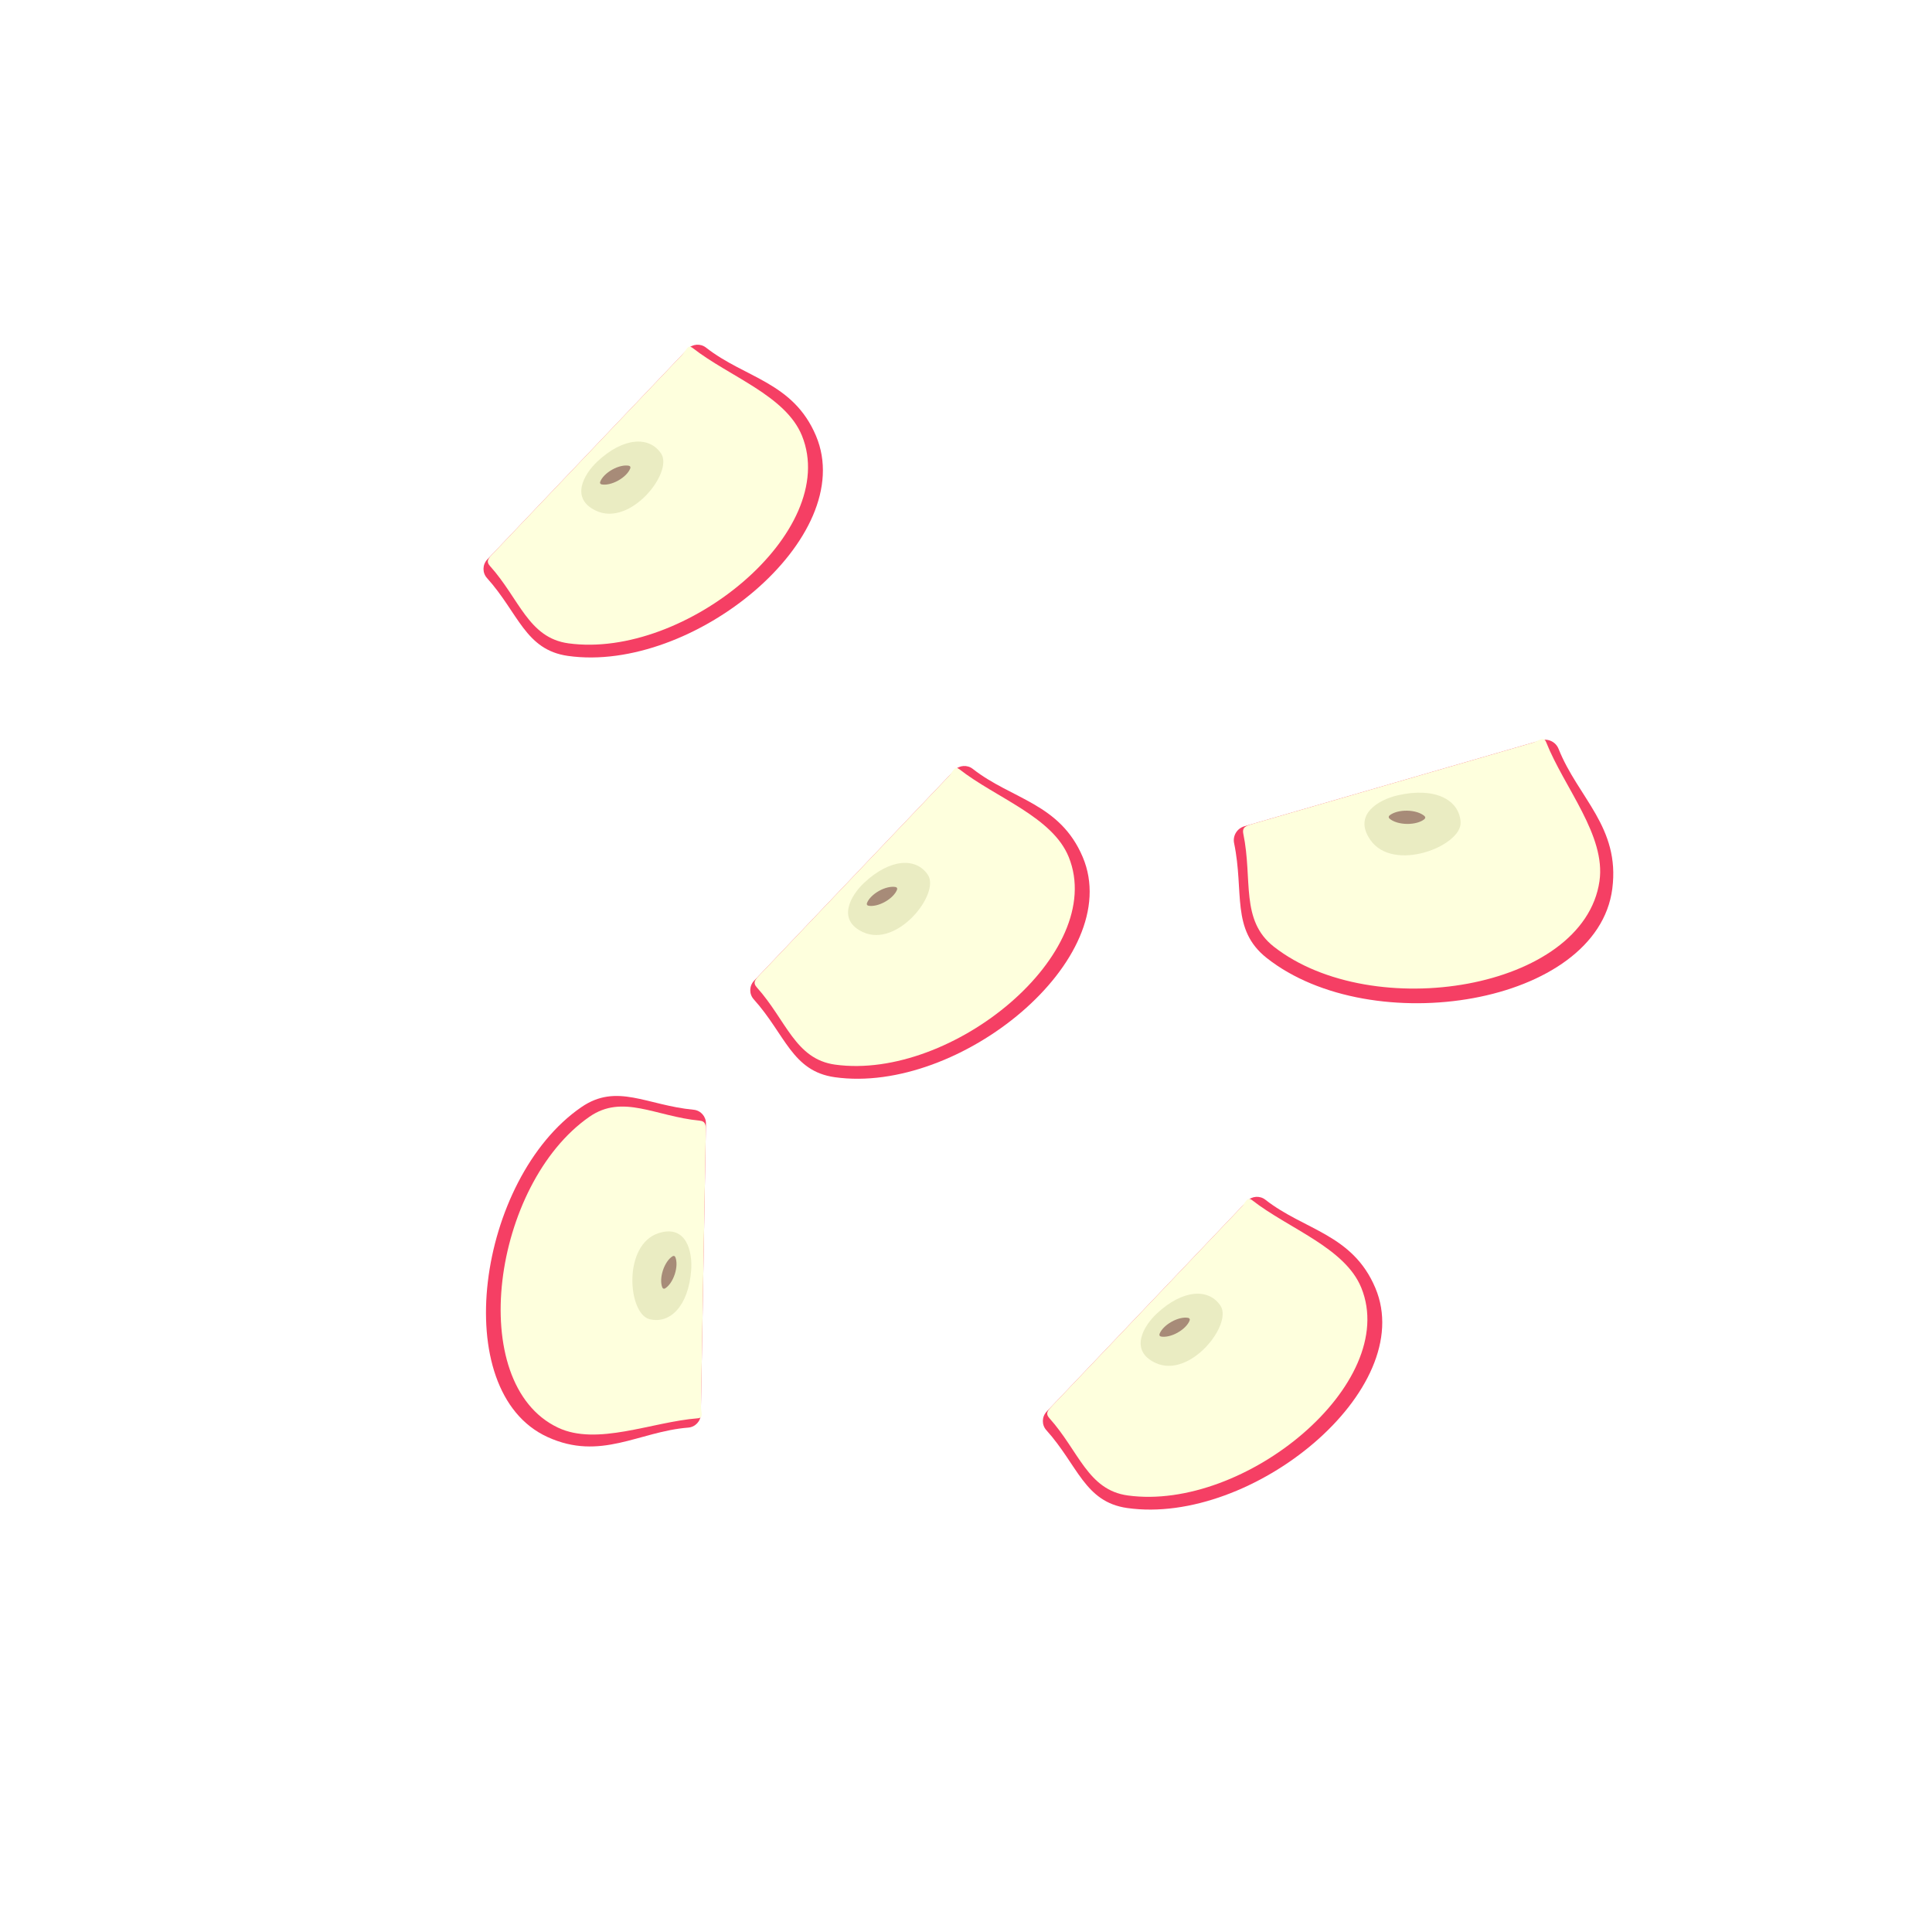
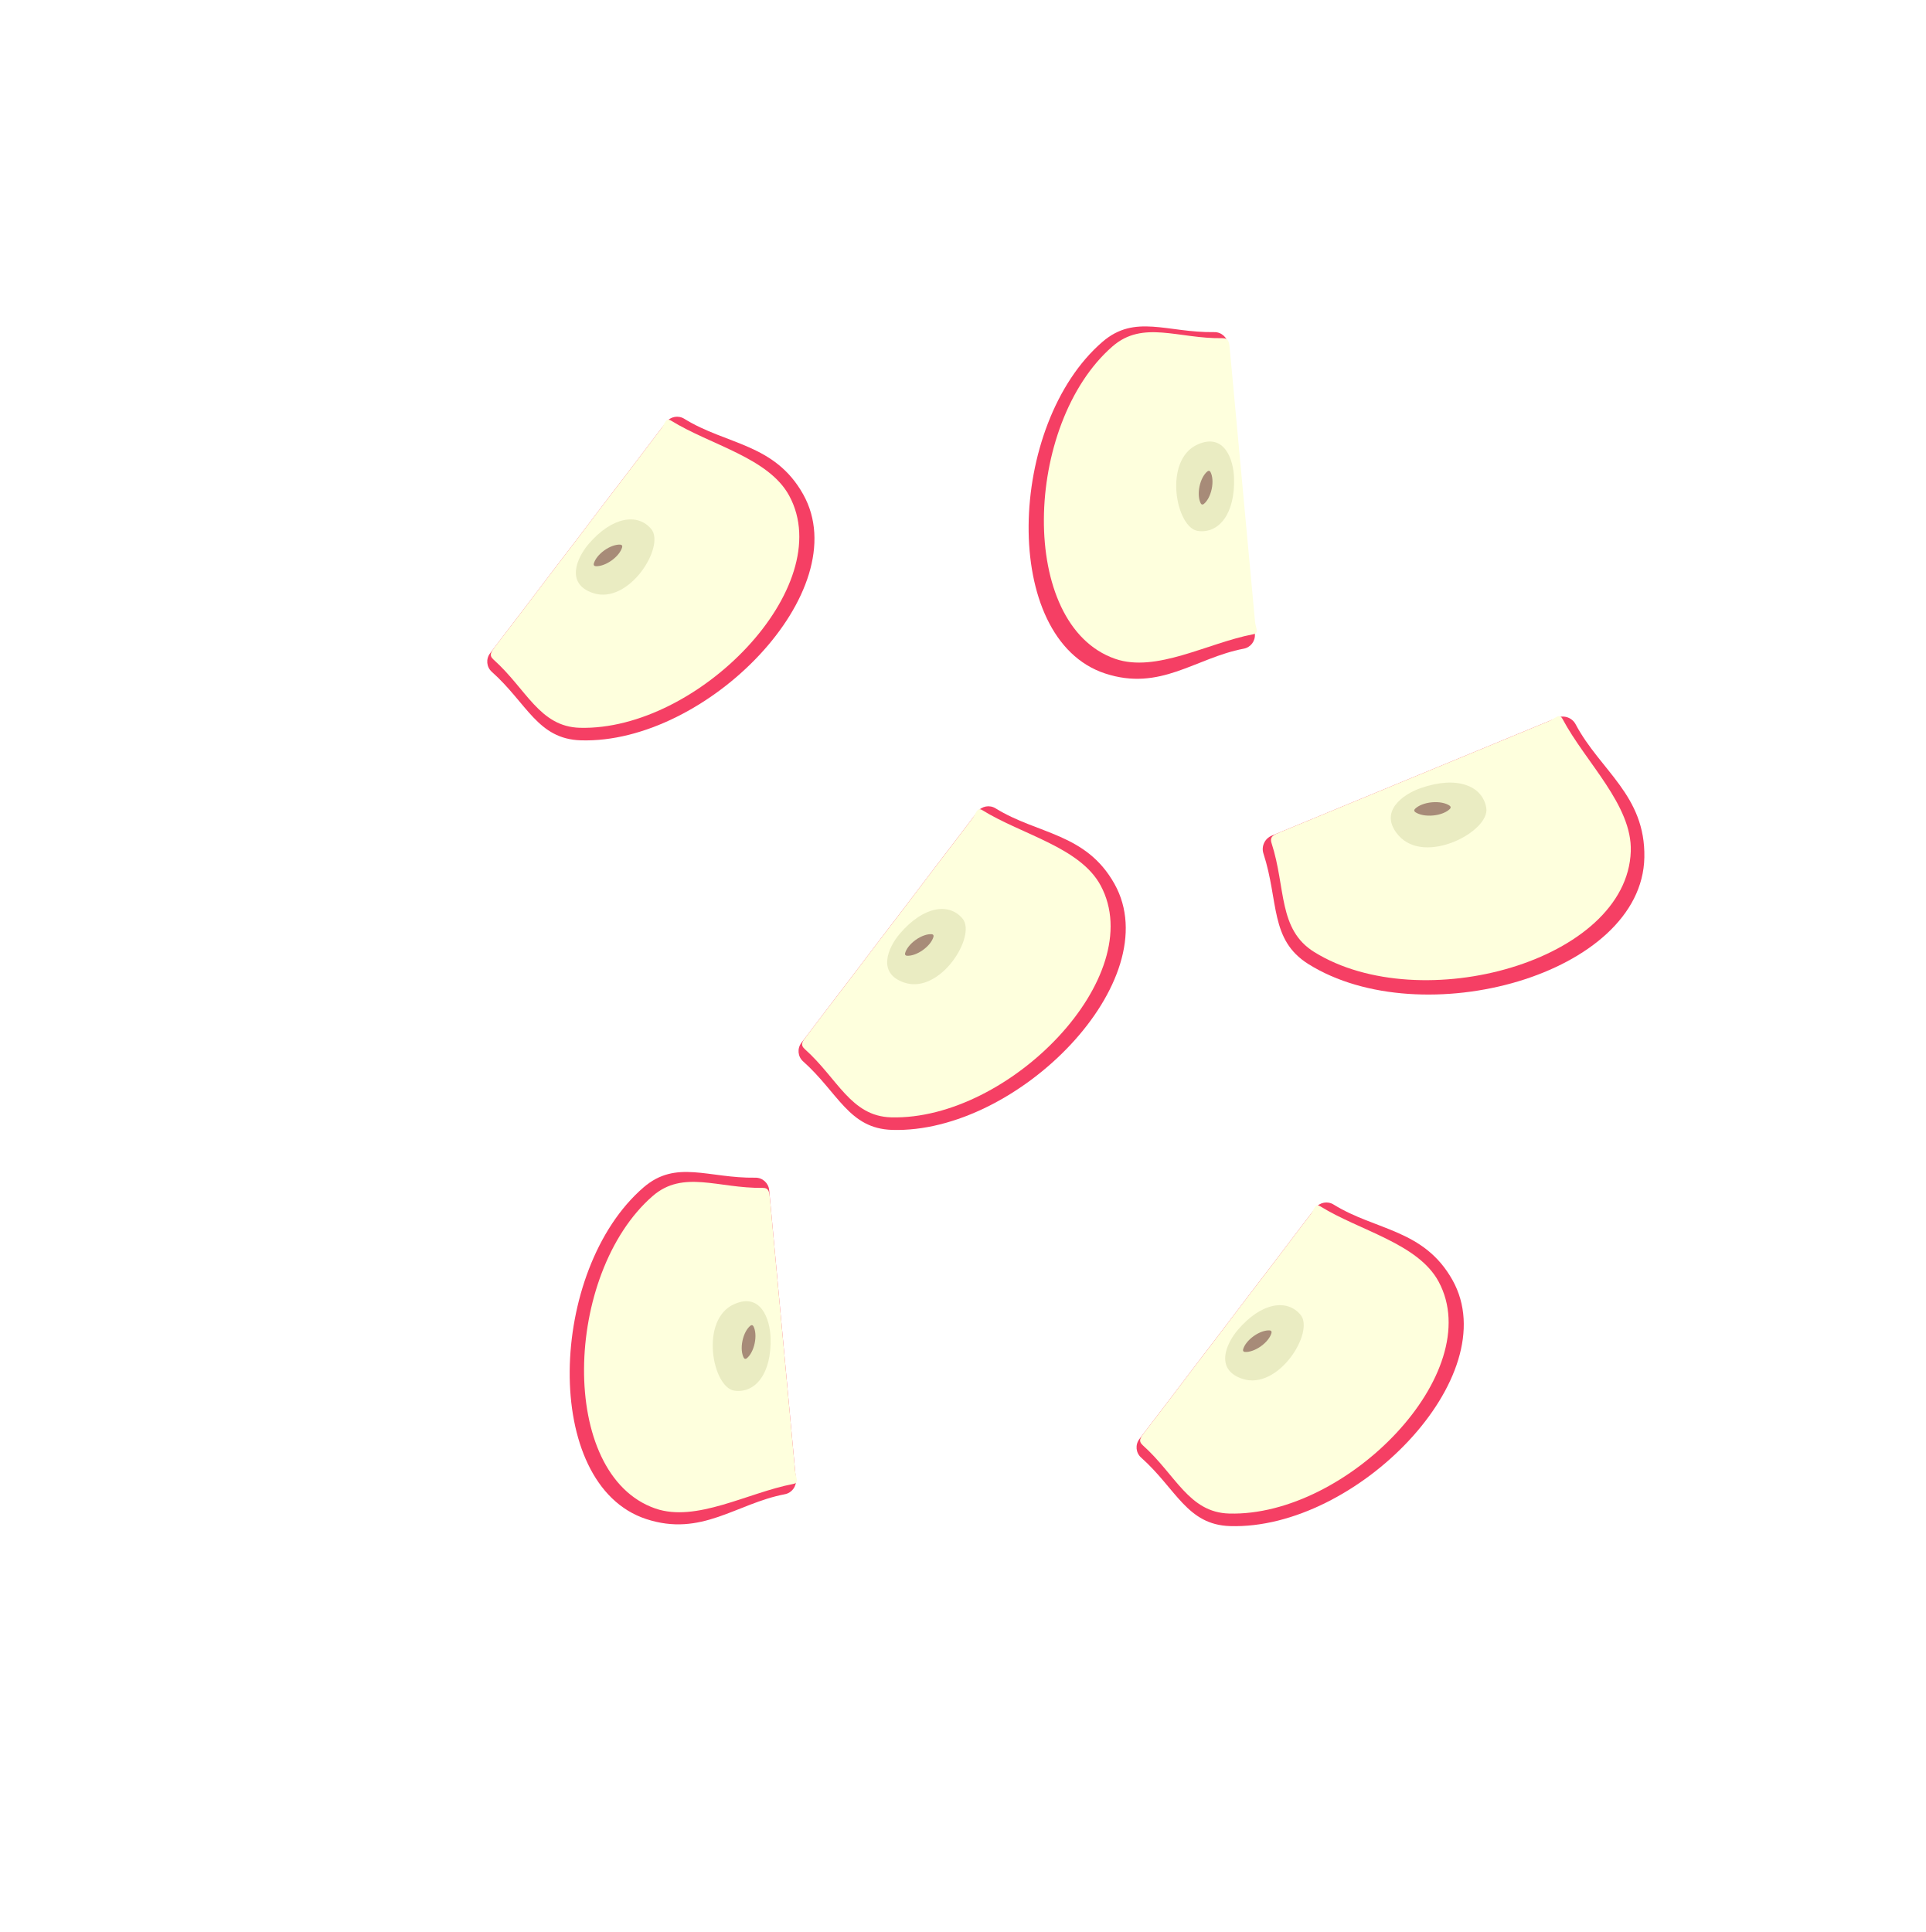
<svg xmlns="http://www.w3.org/2000/svg" width="164.233mm" height="164.762mm" viewBox="0 0 164.233 164.762" version="1.1" id="svg392" xml:space="preserve">
  <defs id="defs389">
    <style id="style6869">.cls-1{fill:#ffe8c2;}.cls-2{fill:none;stroke:#e5af6e;stroke-miterlimit:10;stroke-width:25.51px;}.cls-3{opacity:0.05;}.cls-4{fill:#534741;}</style>
  </defs>
-   <path id="path1143322-5" style="display:inline;fill:#f53f64;fill-opacity:1;fill-rule:nonzero;stroke:none;stroke-width:0.307" d="m 131.404,63.132 c 0.614,-0.178 1.264,0.14 1.5,0.734 1.659,4.174 5.259,6.671 4.581,11.924 -1.281,9.928 -20.512,12.984 -29.468,5.908 -3.07,-2.426 -1.911,-5.599 -2.782,-9.793 -0.132,-0.632 0.252,-1.258 0.872,-1.438 z M 59.763,120.603 c -0.011,0.602 -0.477,1.098 -1.077,1.144 -4.213,0.332 -7.458,2.874 -11.992,0.805 -8.569,-3.91 -5.973,-22.048 2.877,-28.132 3.034,-2.086 5.564,-0.162 9.577,0.22 0.605,0.057 1.061,0.576 1.051,1.184 z m 46.573,-18.174 c 0.415,-0.436 1.094,-0.486 1.567,-0.114 3.327,2.606 7.436,2.929 9.376,7.521 3.665,8.677 -10.518,20.277 -21.152,18.77 -3.645,-0.517 -4.207,-3.645 -6.903,-6.642 -0.407,-0.451 -0.392,-1.142 0.027,-1.583 z M 81.386,65.687 c 0.415,-0.436 1.094,-0.486 1.567,-0.114 3.327,2.606 7.436,2.929 9.376,7.521 3.665,8.677 -10.518,20.277 -21.152,18.77 -3.645,-0.517 -4.207,-3.645 -6.903,-6.642 -0.407,-0.451 -0.392,-1.142 0.027,-1.583 z M 58.638,29.759 c 0.415,-0.436 1.094,-0.486 1.567,-0.114 3.327,2.606 7.436,2.929 9.376,7.521 3.665,8.677 -10.518,20.277 -21.152,18.77 -3.645,-0.517 -4.207,-3.645 -6.903,-6.642 -0.407,-0.451 -0.392,-1.142 0.027,-1.583 z" />
-   <path id="path1143326-4" style="display:inline;fill:#feffdd;fill-opacity:1;fill-rule:nonzero;stroke:none;stroke-width:0.307" d="m 130.695,63.338 c 0.579,-0.168 0.929,-0.596 1.15,-0.042 1.552,3.895 5.109,7.964 4.546,11.852 -1.341,9.262 -19.346,12.178 -27.762,5.589 -2.885,-2.259 -1.798,-5.712 -2.608,-9.629 -0.122,-0.59 0.252,-0.69 0.837,-0.859 z M 59.775,119.908 c -0.01,0.567 0.278,1.001 -0.282,1.045 -3.933,0.313 -8.579,2.38 -11.918,0.794 -7.954,-3.779 -5.573,-20.775 2.689,-26.51 2.833,-1.966 5.635,-0.029 9.381,0.33 0.565,0.054 0.55,0.418 0.54,0.991 z m 46.083,-16.976 c 0.391,-0.411 0.472,-0.925 0.915,-0.579 3.108,2.43 7.928,4.052 9.313,7.479 3.301,8.164 -9.952,19.069 -19.917,17.702 -3.416,-0.469 -4.169,-3.791 -6.684,-6.59 -0.379,-0.422 -0.122,-0.68 0.273,-1.095 z M 80.907,66.191 c 0.391,-0.411 0.472,-0.925 0.915,-0.579 3.108,2.43 7.928,4.052 9.313,7.479 3.301,8.164 -9.952,19.069 -19.917,17.702 -3.416,-0.469 -4.169,-3.791 -6.684,-6.59 -0.379,-0.422 -0.122,-0.68 0.273,-1.095 z M 58.159,30.262 c 0.391,-0.411 0.472,-0.925 0.915,-0.579 3.108,2.43 7.928,4.052 9.313,7.479 3.301,8.164 -9.952,19.069 -19.917,17.702 -3.416,-0.469 -4.169,-3.791 -6.684,-6.59 -0.379,-0.422 -0.122,-0.68 0.273,-1.095 z" />
-   <path id="path1143330-7" style="display:inline;fill:#eaecc2;fill-opacity:1;fill-rule:nonzero;stroke:none;stroke-width:0.307" d="m 119.178,67.827 c 3.215,-0.739 5.273,0.397 5.372,2.298 0.105,2.014 -5.727,4.334 -7.697,1.504 -1.512,-2.172 0.726,-3.434 2.325,-3.801 M 58.94,108.307 c -0.229,3.096 -1.822,4.63 -3.558,4.191 -1.84,-0.466 -2.305,-6.353 0.787,-7.337 2.373,-0.756 2.885,1.607 2.771,3.146 m 39.683,3.733 c 2.263,-2.125 4.474,-2.177 5.456,-0.679 1.04,1.588 -2.601,6.237 -5.543,4.871 -2.259,-1.049 -1.037,-3.135 0.088,-4.192 M 73.673,75.299 c 2.263,-2.125 4.474,-2.177 5.456,-0.679 1.04,1.588 -2.601,6.237 -5.543,4.871 -2.259,-1.049 -1.037,-3.135 0.088,-4.192 M 50.925,39.37 c 2.263,-2.125 4.474,-2.177 5.456,-0.679 1.04,1.588 -2.601,6.237 -5.543,4.871 -2.259,-1.049 -1.037,-3.135 0.088,-4.192" />
-   <path id="path1143334-5" style="display:inline;fill:#a78b78;fill-opacity:1;fill-rule:nonzero;stroke:none;stroke-width:0.307" d="m 121.458,69.582 c 0.104,0.089 0.102,0.199 -0.005,0.285 -0.31,0.248 -0.86,0.407 -1.486,0.397 -0.625,-0.01 -1.17,-0.188 -1.472,-0.447 -0.104,-0.089 -0.102,-0.199 0.005,-0.285 0.311,-0.248 0.861,-0.407 1.486,-0.397 0.625,0.011 1.17,0.189 1.472,0.447 M 56.728,109.869 c -0.109,0.069 -0.207,0.036 -0.255,-0.084 -0.137,-0.348 -0.127,-0.887 0.056,-1.446 0.183,-0.559 0.494,-0.999 0.81,-1.199 0.109,-0.069 0.208,-0.037 0.255,0.083 0.137,0.348 0.127,0.887 -0.056,1.446 -0.183,0.559 -0.495,0.999 -0.81,1.199 m 44.581,2.518 c 0.127,0.023 0.177,0.114 0.131,0.234 -0.135,0.349 -0.506,0.739 -1.02,1.027 -0.513,0.288 -1.04,0.401 -1.408,0.335 -0.127,-0.023 -0.178,-0.113 -0.131,-0.234 0.135,-0.349 0.506,-0.739 1.02,-1.027 0.513,-0.288 1.04,-0.401 1.408,-0.335 M 76.359,75.645 c 0.127,0.023 0.177,0.114 0.131,0.234 -0.135,0.349 -0.506,0.739 -1.02,1.027 -0.513,0.288 -1.04,0.401 -1.408,0.335 -0.127,-0.023 -0.178,-0.113 -0.131,-0.234 0.135,-0.349 0.506,-0.739 1.02,-1.027 0.513,-0.288 1.04,-0.401 1.408,-0.335 M 53.611,39.716 c 0.127,0.023 0.177,0.114 0.131,0.234 -0.135,0.349 -0.506,0.739 -1.02,1.027 -0.513,0.288 -1.04,0.401 -1.408,0.335 -0.127,-0.023 -0.178,-0.113 -0.131,-0.234 0.135,-0.349 0.506,-0.739 1.02,-1.027 0.513,-0.288 1.04,-0.401 1.408,-0.335" />
+   <path id="path1143322-5" style="display:inline;fill:#f53f64;fill-opacity:1;fill-rule:nonzero;stroke:none;stroke-width:0.307" d="m 132.788,61.204 c 0.591,-0.244 1.272,3.89e-4 1.571,0.566 2.106,3.967 5.958,6.055 5.859,11.351 -0.186,10.009 -18.967,15.152 -28.643,9.099 -3.317,-2.075 -2.512,-5.356 -3.838,-9.43 -0.2,-0.614 0.113,-1.279 0.709,-1.525 z M 67.871,126.174 c 0.055,0.599 -0.354,1.143 -0.945,1.255 -4.152,0.791 -7.098,3.673 -11.832,2.113 -8.946,-2.948 -8.352,-21.261 -0.221,-28.278 2.787,-2.406 5.513,-0.77 9.543,-0.83 0.607,-0.009 1.118,0.457 1.174,1.062 z M 112.174,103.009 c 0.365,-0.479 1.034,-0.603 1.545,-0.285 3.592,2.226 7.712,2.098 10.143,6.449 4.593,8.224 -8.235,21.307 -18.969,20.973 -3.68,-0.114 -4.581,-3.163 -7.589,-5.846 -0.454,-0.404 -0.514,-1.093 -0.146,-1.576 z M 83.35,69.221 c 0.365,-0.479 1.034,-0.603 1.545,-0.285 3.592,2.226 7.712,2.098 10.143,6.449 4.593,8.224 -8.235,21.307 -18.969,20.973 -3.68,-0.114 -4.581,-3.163 -7.589,-5.846 -0.454,-0.404 -0.514,-1.093 -0.146,-1.576 z M 56.805,35.999 c 0.365,-0.479 1.034,-0.603 1.545,-0.285 3.592,2.226 7.712,2.098 10.143,6.449 4.593,8.224 -8.235,21.307 -18.969,20.973 -3.68,-0.114 -4.581,-3.163 -7.589,-5.846 -0.454,-0.404 -0.514,-1.093 -0.146,-1.576 z" />
+   <path id="path1143322-5-7" style="display:inline;fill:#f53f64;fill-opacity:1;fill-rule:nonzero;stroke:none;stroke-width:0.307" d="m 107.005,54.064 c 0.055,0.599 -0.354,1.143 -0.945,1.255 -4.152,0.791 -7.098,3.673 -11.832,2.113 -8.946,-2.948 -8.352,-21.261 -0.221,-28.278 2.787,-2.406 5.513,-0.77 9.543,-0.83 0.607,-0.009 1.118,0.457 1.174,1.062 z" />
+   <path id="path1143326-4" style="display:inline;fill:#feffdd;fill-opacity:1;fill-rule:nonzero;stroke:none;stroke-width:0.307" d="m 132.106,61.486 c 0.557,-0.23 0.858,-0.695 1.138,-0.168 1.969,3.702 5.95,7.357 5.817,11.283 -0.318,9.353 -17.896,14.223 -26.983,8.595 -3.115,-1.93 -2.412,-5.481 -3.647,-9.285 -0.186,-0.573 0.175,-0.713 0.738,-0.946 z m -64.299,63.996 c 0.052,0.565 0.386,0.964 -0.166,1.07 -3.875,0.742 -8.267,3.305 -11.759,2.094 -8.32,-2.885 -7.814,-20.04 -0.23,-26.645 2.6,-2.264 5.597,-0.646 9.36,-0.699 0.567,-0.008 0.592,0.355 0.645,0.926 z m 43.947,-21.92 c 0.344,-0.451 0.368,-0.971 0.846,-0.676 3.355,2.076 8.324,3.159 10.076,6.414 4.175,7.754 -7.804,20.044 -17.858,19.776 -3.447,-0.092 -4.559,-3.312 -7.366,-5.818 -0.423,-0.378 -0.196,-0.663 0.151,-1.118 z M 82.93,69.774 c 0.344,-0.451 0.368,-0.971 0.846,-0.676 3.355,2.076 8.324,3.159 10.076,6.414 4.175,7.754 -7.804,20.044 -17.858,19.776 -3.447,-0.092 -4.559,-3.312 -7.366,-5.818 -0.423,-0.378 -0.196,-0.663 0.151,-1.118 z M 56.384,36.552 c 0.344,-0.451 0.368,-0.971 0.846,-0.676 3.355,2.076 8.324,3.159 10.076,6.414 4.175,7.754 -7.804,20.044 -17.858,19.776 -3.447,-0.092 -4.559,-3.312 -7.366,-5.818 -0.423,-0.378 -0.196,-0.663 0.151,-1.118 z" />
+   <path id="path1143330-7" style="display:inline;fill:#eaecc2;fill-opacity:1;fill-rule:nonzero;stroke:none;stroke-width:0.307" d="m 121.149,67.209 c 3.115,-1.087 5.285,-0.183 5.591,1.695 0.325,1.991 -5.218,4.935 -7.486,2.338 -1.741,-1.994 0.346,-3.492 1.894,-4.033 M 65.706,114.042 c 0.112,3.102 -1.304,4.802 -3.078,4.555 -1.88,-0.261 -2.987,-6.062 -0.022,-7.379 2.276,-1.011 3.044,1.281 3.099,2.824 m 39.854,-0.635 c 2.017,-2.36 4.209,-2.654 5.348,-1.272 1.208,1.464 -1.902,6.485 -4.977,5.448 -2.36,-0.795 -1.374,-3.003 -0.372,-4.176 M 76.736,79.619 c 2.017,-2.36 4.209,-2.654 5.348,-1.272 1.208,1.464 -1.902,6.485 -4.977,5.448 -2.36,-0.795 -1.374,-3.003 -0.372,-4.176 M 50.191,46.397 c 2.017,-2.36 4.209,-2.654 5.348,-1.272 1.208,1.464 -1.902,6.485 -4.977,5.448 -2.36,-0.795 -1.374,-3.003 -0.372,-4.176" />
+   <path id="path1143334-5" style="display:inline;fill:#a78b78;fill-opacity:1;fill-rule:nonzero;stroke:none;stroke-width:0.307" d="m 123.608,68.704 c 0.113,0.077 0.123,0.187 0.026,0.284 -0.281,0.281 -0.81,0.499 -1.433,0.557 -0.623,0.058 -1.183,-0.059 -1.511,-0.283 -0.113,-0.077 -0.124,-0.187 -0.026,-0.284 0.282,-0.28 0.811,-0.499 1.433,-0.557 0.623,-0.058 1.183,0.059 1.512,0.283 M 63.679,115.837 c -0.101,0.08 -0.202,0.059 -0.262,-0.056 -0.174,-0.331 -0.224,-0.867 -0.103,-1.443 0.121,-0.576 0.382,-1.047 0.674,-1.28 0.101,-0.081 0.202,-0.059 0.262,0.055 0.174,0.331 0.224,0.868 0.103,1.443 -0.121,0.576 -0.382,1.047 -0.674,1.281 m 44.588,-2.379 c 0.128,0.009 0.189,0.093 0.156,0.218 -0.096,0.361 -0.422,0.79 -0.901,1.132 -0.478,0.342 -0.99,0.513 -1.363,0.487 -0.129,-0.009 -0.189,-0.093 -0.156,-0.218 0.096,-0.361 0.422,-0.79 0.901,-1.132 0.479,-0.342 0.99,-0.513 1.363,-0.487 M 79.444,79.669 c 0.128,0.009 0.189,0.094 0.156,0.218 -0.096,0.361 -0.422,0.79 -0.901,1.132 -0.478,0.342 -0.99,0.513 -1.363,0.487 -0.129,-0.009 -0.189,-0.093 -0.156,-0.218 0.096,-0.361 0.422,-0.79 0.901,-1.132 0.479,-0.342 0.99,-0.513 1.363,-0.487 M 52.898,46.447 c 0.128,0.009 0.189,0.094 0.156,0.218 -0.096,0.361 -0.422,0.79 -0.901,1.132 -0.478,0.342 -0.99,0.513 -1.363,0.487 -0.129,-0.009 -0.189,-0.093 -0.156,-0.218 0.096,-0.361 0.422,-0.79 0.901,-1.132 0.479,-0.342 0.99,-0.513 1.363,-0.487" />
+   <path id="path1143326-4-3" style="display:inline;fill:#feffdd;fill-opacity:1;fill-rule:nonzero;stroke:none;stroke-width:0.307" d="m 107.02,53.022 c 0.052,0.565 0.386,0.964 -0.166,1.07 -3.875,0.742 -8.267,3.305 -11.76,2.094 -8.32,-2.885 -7.814,-20.04 -0.23,-26.645 2.6,-2.264 5.597,-0.646 9.36,-0.699 0.567,-0.008 0.592,0.355 0.645,0.926 z" />
+   <path id="path1143330-7-5" style="display:inline;fill:#eaecc2;fill-opacity:1;fill-rule:nonzero;stroke:none;stroke-width:0.307" d="m 105.228,40.726 c 0.112,3.102 -1.304,4.802 -3.078,4.555 -1.88,-0.261 -2.987,-6.062 -0.021,-7.379 2.276,-1.011 3.044,1.281 3.099,2.824" />
+   <path id="path1143334-5-3" style="display:inline;fill:#a78b78;fill-opacity:1;fill-rule:nonzero;stroke:none;stroke-width:0.307" d="m 102.651,42.979 c -0.101,0.08 -0.202,0.059 -0.262,-0.056 -0.174,-0.331 -0.224,-0.867 -0.103,-1.443 0.121,-0.576 0.382,-1.047 0.674,-1.28 0.101,-0.081 0.202,-0.059 0.262,0.055 0.174,0.331 0.224,0.868 0.103,1.443 -0.121,0.576 -0.382,1.047 -0.674,1.281" />
</svg>
